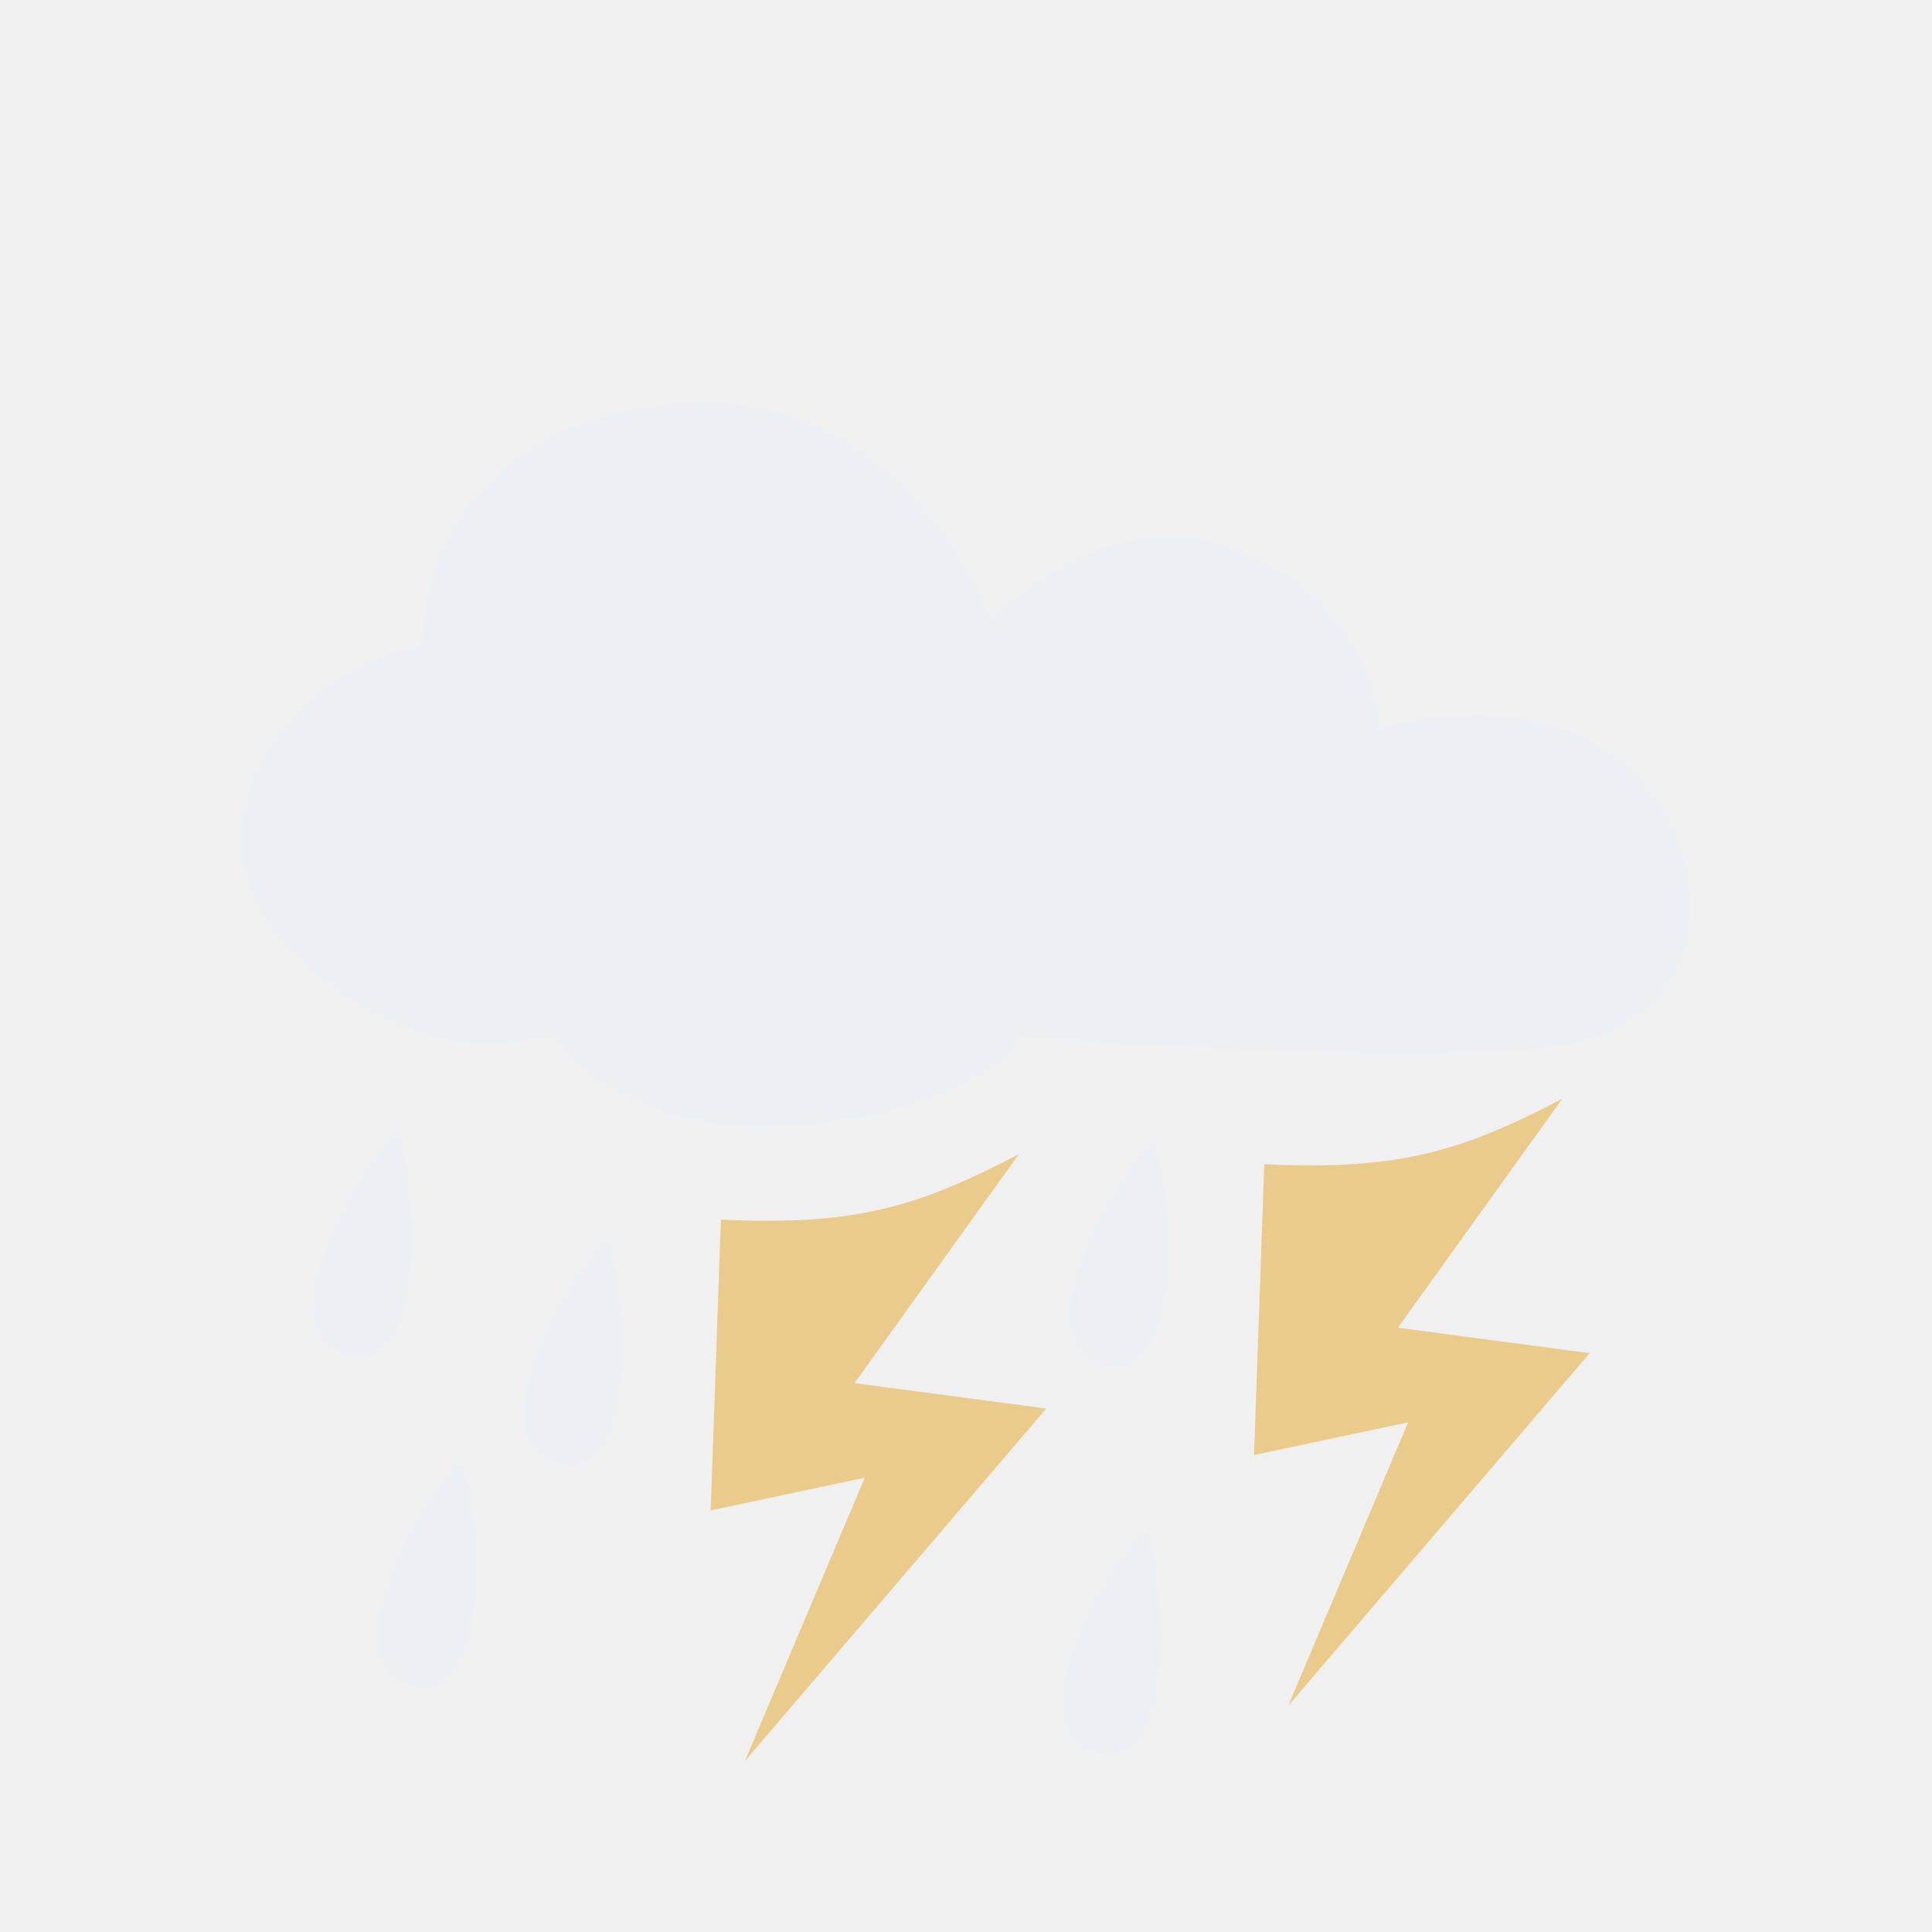
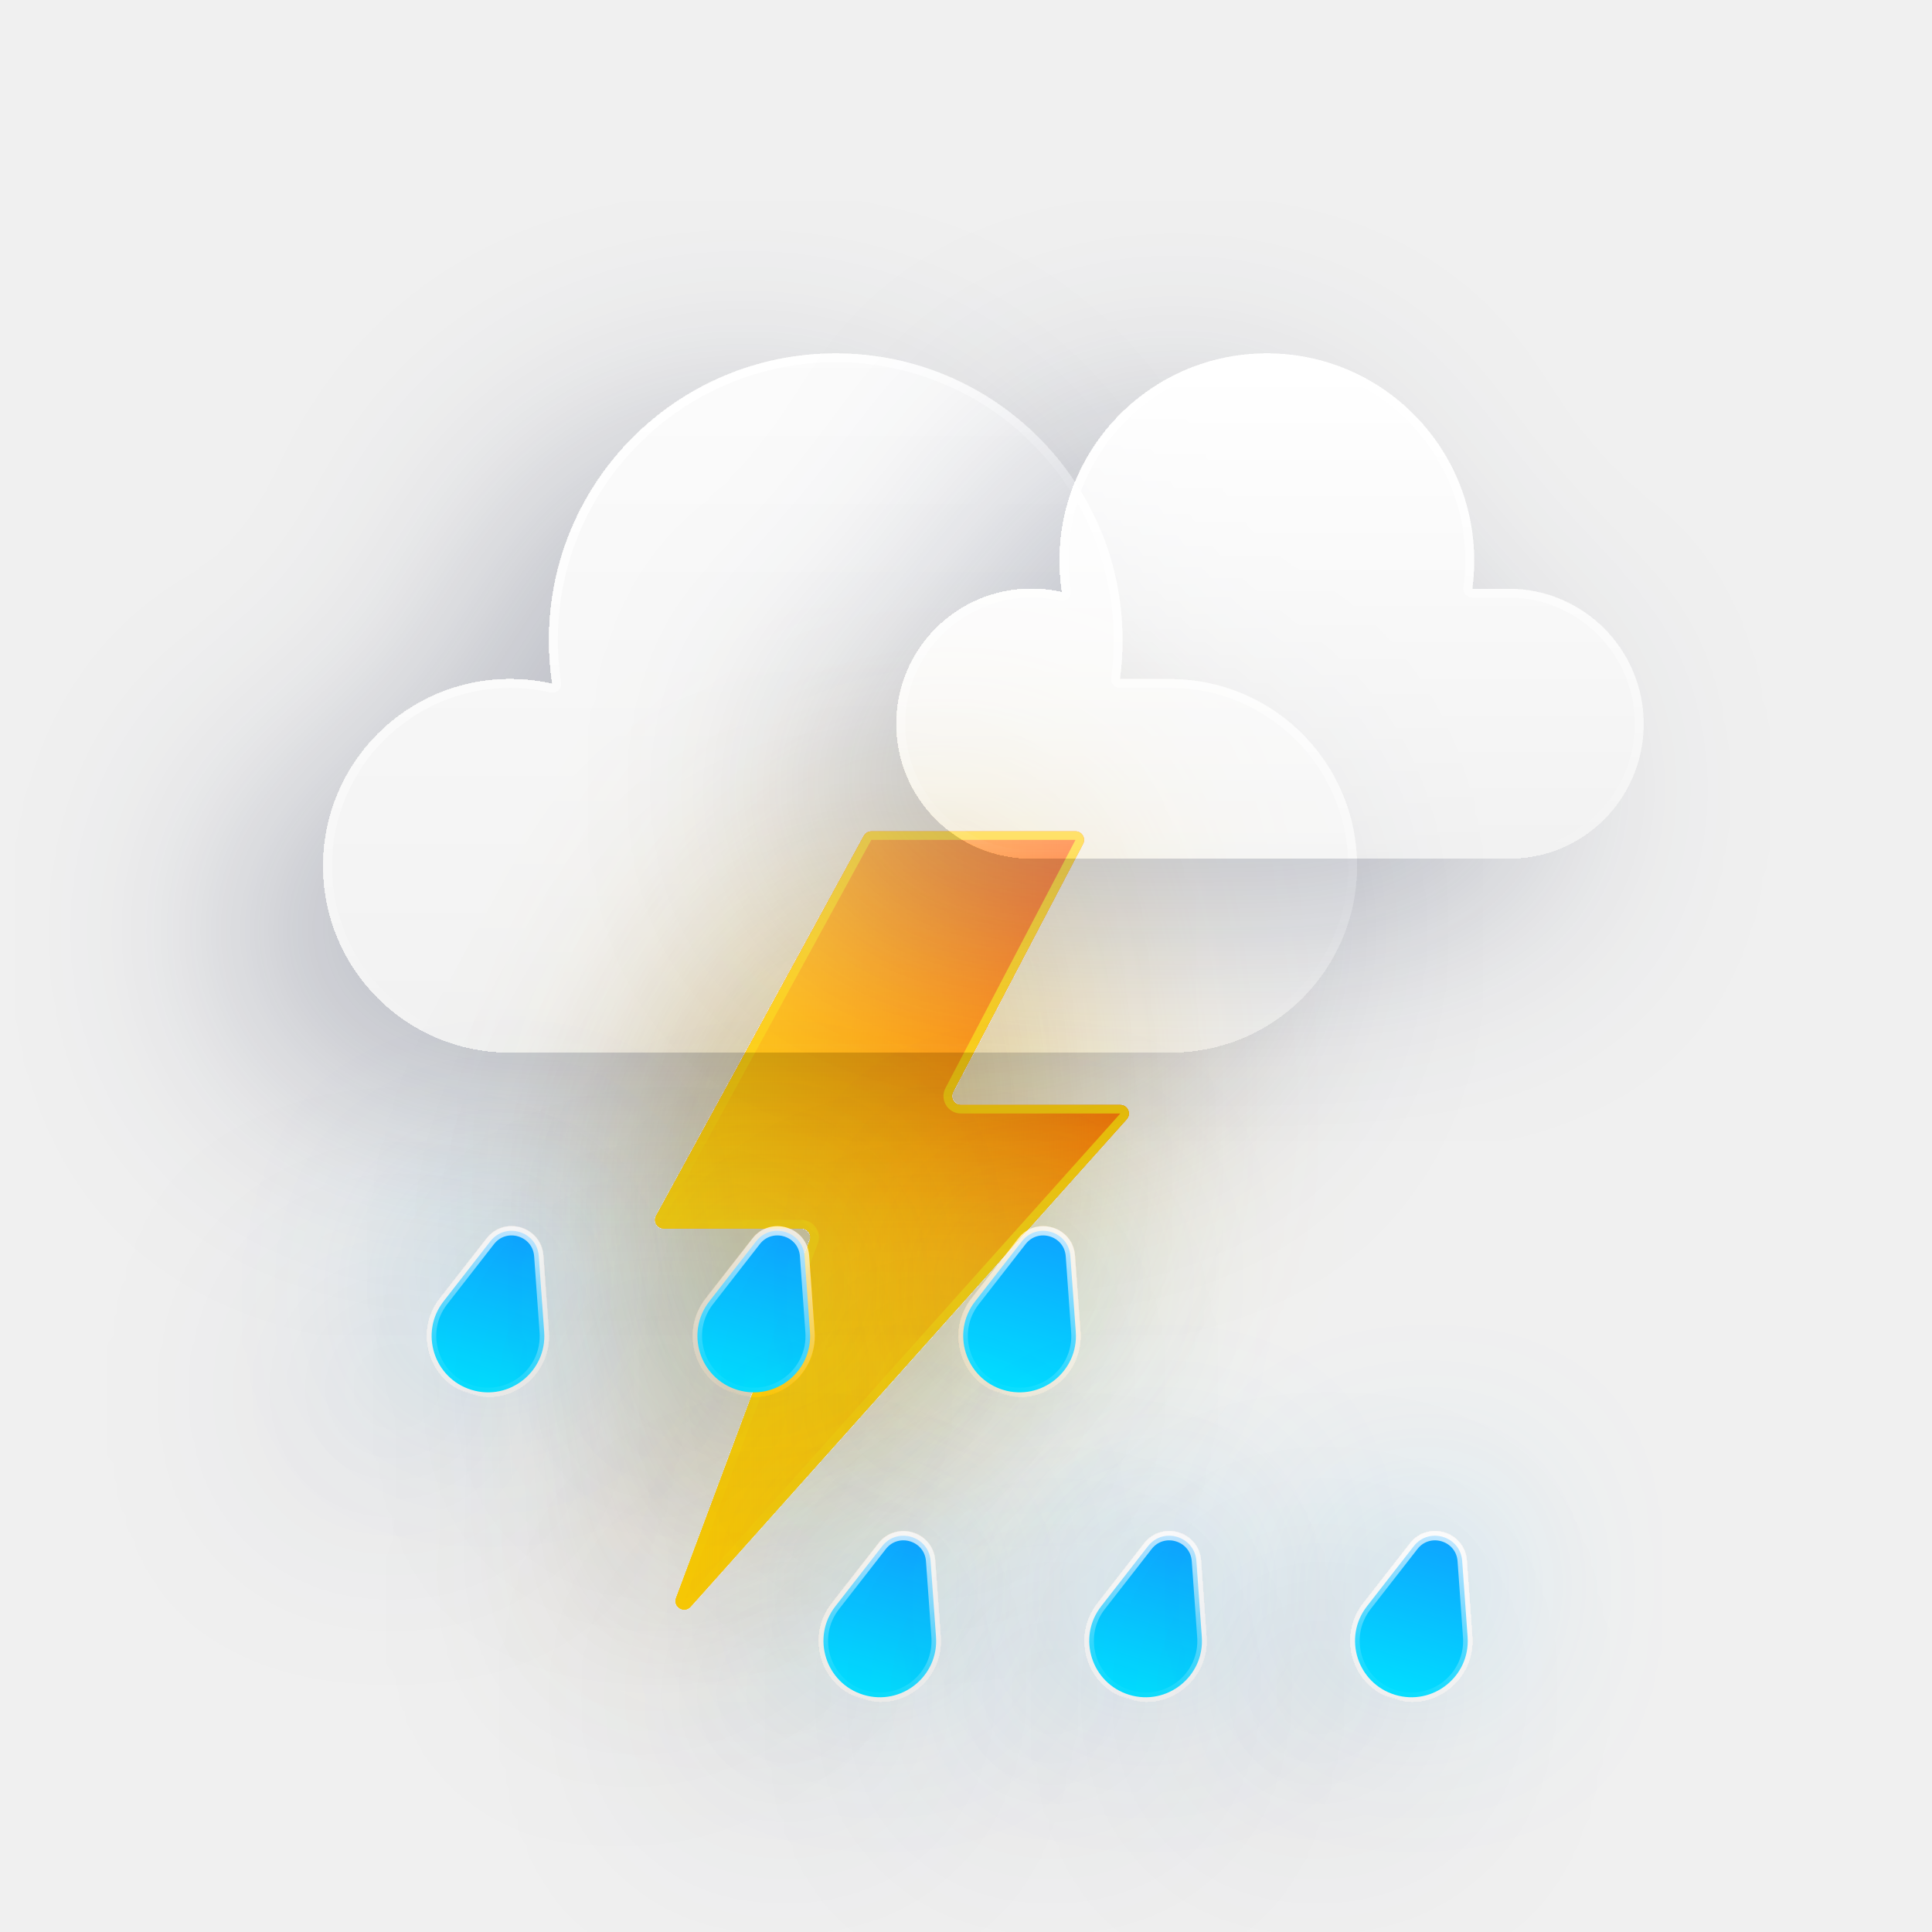
- <svg xmlns="http://www.w3.org/2000/svg" enable-background="new" viewBox="0 0 48 48">
-   <path d="m10.2 41.871c-1.942-0.558 0.046-4.328 1.238-5.561 0.574 1.629 0.703 6.119-1.238 5.561z" fill="#eceff4" />
-   <path d="m13.849 36.34c-1.942-0.558 0.046-4.328 1.238-5.561 0.574 1.629 0.703 6.119-1.238 5.561z" fill="#eceff4" />
-   <path d="m8.622 33.663c-1.942-0.558 0.046-4.328 1.238-5.561 0.574 1.629 0.703 6.119-1.238 5.561z" fill="#eceff4" />
-   <path d="m27.22 43.533c-1.942-0.558 0.046-4.328 1.238-5.561 0.574 1.629 0.703 6.119-1.238 5.561z" fill="#eceff4" />
-   <path d="m17.912 30.3c3.421 0.17 4.986-0.367 7.402-1.625l-4.084 5.688 4.765 0.632-7.488 8.758 2.978-7.04-3.829 0.813 0.255-7.223z" fill="#ebcb8b" />
-   <path d="m31.412 28.924c3.421 0.17 4.986-0.367 7.402-1.625l-4.084 5.688 4.765 0.632-7.488 8.758 2.978-7.04-3.829 0.813 0.255-7.223z" fill="#ebcb8b" />
-   <path d="m27.415 33.903c-1.942-0.558 0.046-4.328 1.238-5.561 0.574 1.629 0.703 6.119-1.238 5.561z" fill="#eceff4" />
-   <path d="m17.477 10c-0.349 0-0.722 0.017-1.101 0.065-6.06 0.78-5.874 5.978-5.874 5.978-2.481 0.422-4.501 2.587-4.501 4.851s2.584 4.269 4.757 4.851c1.292 0.347 2.985 0 2.985 0 0.767 1.353 3.296 2.254 5.06 2.254 2.876 0 5.832-0.954 6.513-2.254 0 0 11.91 0.953 14.382 0 3.599-1.388 2.474-5.721 0.08-7.187s-5.523-0.441-5.523-0.441-0.014-2.984-3.4-4.41-6.241 1.731-6.241 1.731-1.897-5.407-7.135-5.439z" fill="#eceff4" />
+ <svg xmlns="http://www.w3.org/2000/svg" xmlns:xlink="http://www.w3.org/1999/xlink" enable-background="new" viewBox="0 0 48 48" version="1.1" id="svg8">
+   <defs id="defs8">
+     <linearGradient id="linearGradient1">
+       <stop style="stop-color:#ffcc00;stop-opacity:1;" offset="0" id="stop1" />
+       <stop style="stop-color:#ffcc00;stop-opacity:0;" offset="1" id="stop2" />
+     </linearGradient>
+     <filter id="filter0_dd_2_148" x="417.369" y="464" width="241.162" height="305.265" filterUnits="userSpaceOnUse" color-interpolation-filters="sRGB">
+       <feFlood flood-opacity="0" result="BackgroundImageFix" id="feFlood8" />
+       <feColorMatrix in="SourceAlpha" type="matrix" values="0 0 0 0 0 0 0 0 0 0 0 0 0 0 0 0 0 0 127 0" result="hardAlpha" id="feColorMatrix8" />
+       <feOffset dx="-21" dy="15" id="feOffset8" />
+       <feGaussianBlur stdDeviation="25" id="feGaussianBlur8" />
+       <feComposite in2="hardAlpha" operator="out" id="feComposite8" />
+       <feColorMatrix type="matrix" values="0 0 0 0 0.113 0 0 0 0 0.149 0 0 0 0 0.275 0 0 0 0.25 0" id="feColorMatrix9" />
+       <feBlend mode="normal" in2="BackgroundImageFix" result="effect1_dropShadow_2_148" id="feBlend9" />
+       <feColorMatrix in="SourceAlpha" type="matrix" values="0 0 0 0 0 0 0 0 0 0 0 0 0 0 0 0 0 0 127 0" result="hardAlpha" id="feColorMatrix10" />
+       <feOffset id="feOffset10" />
+       <feGaussianBlur stdDeviation="30.5" id="feGaussianBlur10" />
+       <feComposite in2="hardAlpha" operator="out" id="feComposite10" />
+       <feColorMatrix type="matrix" values="0 0 0 0 1 0 0 0 0 0.722 0 0 0 0 0.004 0 0 0 0.49 0" id="feColorMatrix11" />
+       <feBlend mode="normal" in2="effect1_dropShadow_2_148" result="effect2_dropShadow_2_148" id="feBlend11" />
+       <feBlend mode="normal" in="SourceGraphic" in2="effect2_dropShadow_2_148" result="shape" id="feBlend12" />
+     </filter>
+     <linearGradient id="paint0_linear_2_148" x1="554.5" y1="536" x2="529.5" y2="644.5" gradientUnits="userSpaceOnUse">
+       <stop stop-color="#FF4D00" id="stop16" />
+       <stop offset="1" stop-color="#FFB800" id="stop17" />
+     </linearGradient>
+     <linearGradient id="paint1_linear_2_148" x1="521" y1="643" x2="566.5" y2="545.5" gradientUnits="userSpaceOnUse">
+       <stop stop-color="white" id="stop18" offset="0" style="stop-color:#ffcc00;stop-opacity:1;" />
+       <stop offset="1" stop-color="white" stop-opacity="0" id="stop19" style="stop-color:#ffcc00;stop-opacity:1" />
+     </linearGradient>
+     <filter id="filter1_d_2_148" x="341" y="380" width="338" height="261" filterUnits="userSpaceOnUse" color-interpolation-filters="sRGB">
+       <feFlood flood-opacity="0" result="BackgroundImageFix" id="feFlood12" />
+       <feColorMatrix in="SourceAlpha" type="matrix" values="0 0 0 0 0 0 0 0 0 0 0 0 0 0 0 0 0 0 127 0" result="hardAlpha" id="feColorMatrix12" />
+       <feOffset dx="-21" dy="15" id="feOffset12" />
+       <feGaussianBlur stdDeviation="25" id="feGaussianBlur12" />
+       <feComposite in2="hardAlpha" operator="out" id="feComposite12" />
+       <feColorMatrix type="matrix" values="0 0 0 0 0.114 0 0 0 0 0.149 0 0 0 0 0.275 0 0 0 0.25 0" id="feColorMatrix13" />
+       <feBlend mode="normal" in2="BackgroundImageFix" result="effect1_dropShadow_2_148" id="feBlend13" />
+       <feBlend mode="normal" in="SourceGraphic" in2="effect1_dropShadow_2_148" result="shape" id="feBlend14" />
+     </filter>
+     <linearGradient id="paint2_linear_2_148" x1="531" y1="363.5" x2="531" y2="598.5" gradientUnits="userSpaceOnUse">
+       <stop stop-color="white" id="stop20" />
+       <stop offset="1" stop-color="white" stop-opacity="0" id="stop21" />
+     </linearGradient>
+     <linearGradient id="paint3_linear_2_148" x1="531" y1="415" x2="531" y2="576" gradientUnits="userSpaceOnUse">
+       <stop stop-color="white" id="stop22" />
+       <stop offset="1" stop-color="white" stop-opacity="0" id="stop23" />
+     </linearGradient>
+     <mask id="path-3-inside-1_2_148" fill="#ffffff">
+       <path fill-rule="evenodd" clip-rule="evenodd" d="m 606.5,575.997 c 0.166,0.002 0.333,0.003 0.5,0.003 23.748,0 43,-19.252 43,-43 0,-23.748 -19.252,-43 -43,-43 -0.167,0 -0.334,10e-4 -0.5,0.003 V 490 h -11.109 c 0.402,-2.943 0.609,-5.947 0.609,-9 0,-36.451 -29.549,-66 -66,-66 -36.451,0 -66,29.549 -66,66 0,3.439 0.263,6.817 0.77,10.115 C 461.631,490.386 458.361,490 455,490 c -23.748,0 -43,19.252 -43,43 0,23.748 19.252,43 43,43 0.168,0 0.335,-10e-4 0.502,-0.003 L 455.5,576 h 151 z" id="path3" />
+     </mask>
+     <filter id="filter2_d_2_148" x="473" y="380" width="272" height="216.353" filterUnits="userSpaceOnUse" color-interpolation-filters="sRGB">
+       <feFlood flood-opacity="0" result="BackgroundImageFix" id="feFlood14" />
+       <feColorMatrix in="SourceAlpha" type="matrix" values="0 0 0 0 0 0 0 0 0 0 0 0 0 0 0 0 0 0 127 0" result="hardAlpha" id="feColorMatrix14" />
+       <feOffset dx="-21" dy="15" id="feOffset14" />
+       <feGaussianBlur stdDeviation="25" id="feGaussianBlur14" />
+       <feComposite in2="hardAlpha" operator="out" id="feComposite14" />
+       <feColorMatrix type="matrix" values="0 0 0 0 0.113 0 0 0 0 0.149 0 0 0 0 0.275 0 0 0 0.25 0" id="feColorMatrix15" />
+       <feBlend mode="normal" in2="BackgroundImageFix" result="effect1_dropShadow_2_148" id="feBlend15" />
+       <feBlend mode="normal" in="SourceGraphic" in2="effect1_dropShadow_2_148" result="shape" id="feBlend16" />
+     </filter>
+     <linearGradient id="paint4_linear_2_148" x1="638" y1="418.5" x2="638" y2="544.5" gradientUnits="userSpaceOnUse">
+       <stop stop-color="white" id="stop24" />
+       <stop offset="1" stop-color="white" stop-opacity="0" id="stop25" />
+     </linearGradient>
+     <linearGradient id="paint5_linear_2_148" x1="630" y1="415" x2="630" y2="531.353" gradientUnits="userSpaceOnUse">
+       <stop stop-color="white" id="stop26" />
+       <stop offset="1" stop-color="white" stop-opacity="0" id="stop27" />
+     </linearGradient>
+     <mask id="path-5-inside-2_2_148" fill="#ffffff">
+       <path fill-rule="evenodd" clip-rule="evenodd" d="m 684.563,531.351 c 0.12,10e-4 0.241,0.002 0.361,0.002 17.163,0 31.076,-13.913 31.076,-31.076 0,-17.162 -13.913,-31.075 -31.076,-31.075 -0.12,0 -0.241,0 -0.361,0.002 v -0.002 h -8.028 c 0.29,-2.127 0.44,-4.298 0.44,-6.505 0,-26.342 -21.355,-47.697 -47.698,-47.697 -26.342,0 -47.697,21.355 -47.697,47.697 0,2.486 0.19,4.927 0.556,7.31 -2.268,-0.527 -4.632,-0.805 -7.06,-0.805 -17.163,0 -31.076,13.913 -31.076,31.075 0,17.163 13.913,31.076 31.076,31.076 0.121,0 0.242,-10e-4 0.363,-0.002 l -0.002,0.002 h 109.126 z" id="path6" />
+     </mask>
+     <linearGradient xlink:href="#linearGradient1" id="linearGradient2" x1="488.383" y1="614.619" x2="597.522" y2="614.619" gradientUnits="userSpaceOnUse" />
+     <linearGradient id="paint4_linear_2_127-0" x1="515.905" y1="573.585" x2="501.359" y2="621.404" gradientUnits="userSpaceOnUse">
+       <stop stop-color="#138EFF" id="stop31-3" />
+       <stop offset="1" stop-color="#00E0FF" id="stop32-6" />
+     </linearGradient>
+     <linearGradient id="paint5_linear_2_127-1" x1="515.905" y1="573.585" x2="501.359" y2="621.404" gradientUnits="userSpaceOnUse">
+       <stop stop-color="white" id="stop33-0" />
+       <stop offset="1" stop-color="white" stop-opacity="0" id="stop34-6" />
+     </linearGradient>
+     <filter id="filter2_dd_2_127-9" x="421.002" y="537.031" width="253.4" height="149.955" filterUnits="userSpaceOnUse" color-interpolation-filters="sRGB">
+       <feFlood flood-opacity="0" result="BackgroundImageFix" id="feFlood15-7" />
+       <feColorMatrix in="SourceAlpha" type="matrix" values="0 0 0 0 0 0 0 0 0 0 0 0 0 0 0 0 0 0 127 0" result="hardAlpha" id="feColorMatrix15-3" />
+       <feOffset dx="-21" dy="15" id="feOffset15-6" />
+       <feGaussianBlur stdDeviation="25" id="feGaussianBlur15-1" />
+       <feComposite in2="hardAlpha" operator="out" id="feComposite15-2" />
+       <feColorMatrix type="matrix" values="0 0 0 0 0.113 0 0 0 0 0.149 0 0 0 0 0.275 0 0 0 0.25 0" id="feColorMatrix16-9" />
+       <feBlend mode="normal" in2="BackgroundImageFix" result="effect1_dropShadow_2_127" id="feBlend16-3" />
+       <feColorMatrix in="SourceAlpha" type="matrix" values="0 0 0 0 0 0 0 0 0 0 0 0 0 0 0 0 0 0 127 0" result="hardAlpha" id="feColorMatrix17-1" />
+       <feOffset dy="-7" id="feOffset17-9" />
+       <feGaussianBlur stdDeviation="20.5" id="feGaussianBlur17-4" />
+       <feComposite in2="hardAlpha" operator="out" id="feComposite17-7" />
+       <feColorMatrix type="matrix" values="0 0 0 0 0.138 0 0 0 0 0.741 0 0 0 0 1 0 0 0 0.3 0" id="feColorMatrix18-8" />
+       <feBlend mode="normal" in2="effect1_dropShadow_2_127" result="effect2_dropShadow_2_127" id="feBlend18-4" />
+       <feBlend mode="normal" in="SourceGraphic" in2="effect2_dropShadow_2_127" result="shape" id="feBlend19-5" />
+     </filter>
+     <linearGradient id="paint6_linear_2_127-3" x1="573.413" y1="573.585" x2="558.867" y2="621.404" gradientUnits="userSpaceOnUse">
+       <stop stop-color="#138EFF" id="stop35-2" />
+       <stop offset="1" stop-color="#00E0FF" id="stop36-0" />
+     </linearGradient>
+     <linearGradient id="paint7_linear_2_127-6" x1="573.413" y1="573.585" x2="558.867" y2="621.404" gradientUnits="userSpaceOnUse">
+       <stop stop-color="white" id="stop37-1" />
+       <stop offset="1" stop-color="white" stop-opacity="0" id="stop38-5" />
+     </linearGradient>
+     <filter id="filter5" x="421.002" y="537.031" width="253.4" height="149.955" filterUnits="userSpaceOnUse" color-interpolation-filters="sRGB">
+       <feFlood flood-opacity="0" result="BackgroundImageFix" id="feFlood1" />
+       <feColorMatrix in="SourceAlpha" type="matrix" values="0 0 0 0 0 0 0 0 0 0 0 0 0 0 0 0 0 0 127 0" result="hardAlpha" id="feColorMatrix1" />
+       <feOffset dx="-21" dy="15" id="feOffset1" />
+       <feGaussianBlur stdDeviation="25" id="feGaussianBlur1" />
+       <feComposite in2="hardAlpha" operator="out" id="feComposite1" />
+       <feColorMatrix type="matrix" values="0 0 0 0 0.113 0 0 0 0 0.149 0 0 0 0 0.275 0 0 0 0.25 0" id="feColorMatrix2" />
+       <feBlend mode="normal" in2="BackgroundImageFix" result="effect1_dropShadow_2_127" id="feBlend2" />
+       <feColorMatrix in="SourceAlpha" type="matrix" values="0 0 0 0 0 0 0 0 0 0 0 0 0 0 0 0 0 0 127 0" result="hardAlpha" id="feColorMatrix3" />
+       <feOffset dy="-7" id="feOffset3" />
+       <feGaussianBlur stdDeviation="20.5" id="feGaussianBlur3" />
+       <feComposite in2="hardAlpha" operator="out" id="feComposite3" />
+       <feColorMatrix type="matrix" values="0 0 0 0 0.138 0 0 0 0 0.741 0 0 0 0 1 0 0 0 0.3 0" id="feColorMatrix4" />
+       <feBlend mode="normal" in2="effect1_dropShadow_2_127" result="effect2_dropShadow_2_127" id="feBlend4" />
+       <feBlend mode="normal" in="SourceGraphic" in2="effect2_dropShadow_2_127" result="shape" id="feBlend5" />
+     </filter>
+     <linearGradient id="paint8_linear_2_127-5" x1="630.92" y1="573.585" x2="616.374" y2="621.404" gradientUnits="userSpaceOnUse">
+       <stop stop-color="#138EFF" id="stop39-4" />
+       <stop offset="1" stop-color="#00E0FF" id="stop40-7" />
+     </linearGradient>
+     <linearGradient id="paint9_linear_2_127-6" x1="630.92" y1="573.585" x2="616.374" y2="621.404" gradientUnits="userSpaceOnUse">
+       <stop stop-color="white" id="stop41-5" />
+       <stop offset="1" stop-color="white" stop-opacity="0" id="stop42-6" />
+     </linearGradient>
+     <filter id="filter9" x="421.002" y="537.031" width="253.4" height="149.955" filterUnits="userSpaceOnUse" color-interpolation-filters="sRGB">
+       <feFlood flood-opacity="0" result="BackgroundImageFix" id="feFlood5" />
+       <feColorMatrix in="SourceAlpha" type="matrix" values="0 0 0 0 0 0 0 0 0 0 0 0 0 0 0 0 0 0 127 0" result="hardAlpha" id="feColorMatrix5" />
+       <feOffset dx="-21" dy="15" id="feOffset5" />
+       <feGaussianBlur stdDeviation="25" id="feGaussianBlur5" />
+       <feComposite in2="hardAlpha" operator="out" id="feComposite5" />
+       <feColorMatrix type="matrix" values="0 0 0 0 0.113 0 0 0 0 0.149 0 0 0 0 0.275 0 0 0 0.25 0" id="feColorMatrix6" />
+       <feBlend mode="normal" in2="BackgroundImageFix" result="effect1_dropShadow_2_127" id="feBlend6" />
+       <feColorMatrix in="SourceAlpha" type="matrix" values="0 0 0 0 0 0 0 0 0 0 0 0 0 0 0 0 0 0 127 0" result="hardAlpha" id="feColorMatrix7" />
+       <feOffset dy="-7" id="feOffset7" />
+       <feGaussianBlur stdDeviation="20.5" id="feGaussianBlur7" />
+       <feComposite in2="hardAlpha" operator="out" id="feComposite7" />
+       <feColorMatrix type="matrix" values="0 0 0 0 0.138 0 0 0 0 0.741 0 0 0 0 1 0 0 0 0.3 0" id="feColorMatrix8-3" />
+       <feBlend mode="normal" in2="effect1_dropShadow_2_127" result="effect2_dropShadow_2_127" id="feBlend8" />
+       <feBlend mode="normal" in="SourceGraphic" in2="effect2_dropShadow_2_127" result="shape" id="feBlend9-6" />
+     </filter>
+     <linearGradient id="paint4_linear_2_127-0-5" x1="515.905" y1="573.585" x2="501.359" y2="621.404" gradientUnits="userSpaceOnUse">
+       <stop stop-color="#138EFF" id="stop31-3-3" />
+       <stop offset="1" stop-color="#00E0FF" id="stop32-6-5" />
+     </linearGradient>
+     <linearGradient id="paint5_linear_2_127-1-6" x1="515.905" y1="573.585" x2="501.359" y2="621.404" gradientUnits="userSpaceOnUse">
+       <stop stop-color="white" id="stop33-0-2" />
+       <stop offset="1" stop-color="white" stop-opacity="0" id="stop34-6-9" />
+     </linearGradient>
+     <filter id="filter2_dd_2_127-9-1" x="421.002" y="537.031" width="253.4" height="149.955" filterUnits="userSpaceOnUse" color-interpolation-filters="sRGB">
+       <feFlood flood-opacity="0" result="BackgroundImageFix" id="feFlood15-7-2" />
+       <feColorMatrix in="SourceAlpha" type="matrix" values="0 0 0 0 0 0 0 0 0 0 0 0 0 0 0 0 0 0 127 0" result="hardAlpha" id="feColorMatrix15-3-7" />
+       <feOffset dx="-21" dy="15" id="feOffset15-6-0" />
+       <feGaussianBlur stdDeviation="25" id="feGaussianBlur15-1-9" />
+       <feComposite in2="hardAlpha" operator="out" id="feComposite15-2-3" />
+       <feColorMatrix type="matrix" values="0 0 0 0 0.113 0 0 0 0 0.149 0 0 0 0 0.275 0 0 0 0.25 0" id="feColorMatrix16-9-6" />
+       <feBlend mode="normal" in2="BackgroundImageFix" result="effect1_dropShadow_2_127" id="feBlend16-3-0" />
+       <feColorMatrix in="SourceAlpha" type="matrix" values="0 0 0 0 0 0 0 0 0 0 0 0 0 0 0 0 0 0 127 0" result="hardAlpha" id="feColorMatrix17-1-6" />
+       <feOffset dy="-7" id="feOffset17-9-2" />
+       <feGaussianBlur stdDeviation="20.5" id="feGaussianBlur17-4-6" />
+       <feComposite in2="hardAlpha" operator="out" id="feComposite17-7-1" />
+       <feColorMatrix type="matrix" values="0 0 0 0 0.138 0 0 0 0 0.741 0 0 0 0 1 0 0 0 0.3 0" id="feColorMatrix18-8-8" />
+       <feBlend mode="normal" in2="effect1_dropShadow_2_127" result="effect2_dropShadow_2_127" id="feBlend18-4-7" />
+       <feBlend mode="normal" in="SourceGraphic" in2="effect2_dropShadow_2_127" result="shape" id="feBlend19-5-9" />
+     </filter>
+     <linearGradient id="paint6_linear_2_127-3-2" x1="573.413" y1="573.585" x2="558.867" y2="621.404" gradientUnits="userSpaceOnUse">
+       <stop stop-color="#138EFF" id="stop35-2-0" />
+       <stop offset="1" stop-color="#00E0FF" id="stop36-0-2" />
+     </linearGradient>
+     <linearGradient id="paint7_linear_2_127-6-3" x1="573.413" y1="573.585" x2="558.867" y2="621.404" gradientUnits="userSpaceOnUse">
+       <stop stop-color="white" id="stop37-1-7" />
+       <stop offset="1" stop-color="white" stop-opacity="0" id="stop38-5-5" />
+     </linearGradient>
+     <filter id="filter5-9" x="421.002" y="537.031" width="253.4" height="149.955" filterUnits="userSpaceOnUse" color-interpolation-filters="sRGB">
+       <feFlood flood-opacity="0" result="BackgroundImageFix" id="feFlood1-2" />
+       <feColorMatrix in="SourceAlpha" type="matrix" values="0 0 0 0 0 0 0 0 0 0 0 0 0 0 0 0 0 0 127 0" result="hardAlpha" id="feColorMatrix1-2" />
+       <feOffset dx="-21" dy="15" id="feOffset1-8" />
+       <feGaussianBlur stdDeviation="25" id="feGaussianBlur1-9" />
+       <feComposite in2="hardAlpha" operator="out" id="feComposite1-7" />
+       <feColorMatrix type="matrix" values="0 0 0 0 0.113 0 0 0 0 0.149 0 0 0 0 0.275 0 0 0 0.25 0" id="feColorMatrix2-3" />
+       <feBlend mode="normal" in2="BackgroundImageFix" result="effect1_dropShadow_2_127" id="feBlend2-6" />
+       <feColorMatrix in="SourceAlpha" type="matrix" values="0 0 0 0 0 0 0 0 0 0 0 0 0 0 0 0 0 0 127 0" result="hardAlpha" id="feColorMatrix3-1" />
+       <feOffset dy="-7" id="feOffset3-2" />
+       <feGaussianBlur stdDeviation="20.5" id="feGaussianBlur3-9" />
+       <feComposite in2="hardAlpha" operator="out" id="feComposite3-3" />
+       <feColorMatrix type="matrix" values="0 0 0 0 0.138 0 0 0 0 0.741 0 0 0 0 1 0 0 0 0.3 0" id="feColorMatrix4-1" />
+       <feBlend mode="normal" in2="effect1_dropShadow_2_127" result="effect2_dropShadow_2_127" id="feBlend4-9" />
+       <feBlend mode="normal" in="SourceGraphic" in2="effect2_dropShadow_2_127" result="shape" id="feBlend5-4" />
+     </filter>
+     <linearGradient id="paint8_linear_2_127-5-7" x1="630.92" y1="573.585" x2="616.374" y2="621.404" gradientUnits="userSpaceOnUse">
+       <stop stop-color="#138EFF" id="stop39-4-8" />
+       <stop offset="1" stop-color="#00E0FF" id="stop40-7-4" />
+     </linearGradient>
+     <linearGradient id="paint9_linear_2_127-6-5" x1="630.92" y1="573.585" x2="616.374" y2="621.404" gradientUnits="userSpaceOnUse">
+       <stop stop-color="white" id="stop41-5-0" />
+       <stop offset="1" stop-color="white" stop-opacity="0" id="stop42-6-3" />
+     </linearGradient>
+     <filter id="filter9-6" x="421.002" y="537.031" width="253.4" height="149.955" filterUnits="userSpaceOnUse" color-interpolation-filters="sRGB">
+       <feFlood flood-opacity="0" result="BackgroundImageFix" id="feFlood5-1" />
+       <feColorMatrix in="SourceAlpha" type="matrix" values="0 0 0 0 0 0 0 0 0 0 0 0 0 0 0 0 0 0 127 0" result="hardAlpha" id="feColorMatrix5-0" />
+       <feOffset dx="-21" dy="15" id="feOffset5-6" />
+       <feGaussianBlur stdDeviation="25" id="feGaussianBlur5-3" />
+       <feComposite in2="hardAlpha" operator="out" id="feComposite5-2" />
+       <feColorMatrix type="matrix" values="0 0 0 0 0.113 0 0 0 0 0.149 0 0 0 0 0.275 0 0 0 0.25 0" id="feColorMatrix6-0" />
+       <feBlend mode="normal" in2="BackgroundImageFix" result="effect1_dropShadow_2_127" id="feBlend6-6" />
+       <feColorMatrix in="SourceAlpha" type="matrix" values="0 0 0 0 0 0 0 0 0 0 0 0 0 0 0 0 0 0 127 0" result="hardAlpha" id="feColorMatrix7-1" />
+       <feOffset dy="-7" id="feOffset7-5" />
+       <feGaussianBlur stdDeviation="20.5" id="feGaussianBlur7-5" />
+       <feComposite in2="hardAlpha" operator="out" id="feComposite7-4" />
+       <feColorMatrix type="matrix" values="0 0 0 0 0.138 0 0 0 0 0.741 0 0 0 0 1 0 0 0 0.3 0" id="feColorMatrix8-7" />
+       <feBlend mode="normal" in2="effect1_dropShadow_2_127" result="effect2_dropShadow_2_127" id="feBlend8-6" />
+       <feBlend mode="normal" in="SourceGraphic" in2="effect2_dropShadow_2_127" result="shape" id="feBlend9-5" />
+     </filter>
+   </defs>
+   <g id="g27" transform="matrix(0.1078956,0,0,0.1078956,-36.42042,-35.99387)">
+     <g filter="url(#filter0_dd_2_148)" data-figma-bg-blur-radius="14" id="g2">
+       <path d="m 488.617,613.541 47.814,-87.5 c 0.351,-0.642 1.024,-1.041 1.755,-1.041 h 47.009 c 1.503,0 2.469,1.596 1.771,2.928 l -29.932,57.144 c -0.698,1.332 0.268,2.928 1.771,2.928 h 36.722 c 1.729,0 2.643,2.045 1.49,3.334 L 496.581,703.585 c -1.474,1.648 -4.138,0.038 -3.364,-2.033 L 523.991,619.2 c 0.488,-1.307 -0.478,-2.7 -1.873,-2.7 h -31.746 c -1.519,0 -2.483,-1.626 -1.755,-2.959 z" fill="url(#paint0_linear_2_148)" id="path1" style="fill:url(#paint0_linear_2_148)" />
+       <path d="m 489.494,614.02 47.815,-87.5 c 0.175,-0.32 0.512,-0.52 0.877,-0.52 h 47.009 c 0.751,0 1.234,0.798 0.885,1.464 l -29.932,57.144 c -1.046,1.997 0.402,4.392 2.657,4.392 h 36.722 c 0.864,0 1.321,1.023 0.745,1.667 L 495.836,702.919 c -0.737,0.824 -2.069,0.019 -1.682,-1.017 l 30.774,-82.352 c 0.732,-1.961 -0.717,-4.05 -2.81,-4.05 h -31.746 c -0.759,0 -1.242,-0.813 -0.878,-1.48 z" stroke-width="2" id="path2" style="stroke:url(#paint1_linear_2_148);fill:url(#linearGradient2);fill-opacity:1" />
+     </g>
+     <g filter="url(#filter1_d_2_148)" data-figma-bg-blur-radius="14" id="g5">
+       <mask id="mask4" fill="#ffffff">
+         <path fill-rule="evenodd" clip-rule="evenodd" d="m 606.5,575.997 c 0.166,0.002 0.333,0.003 0.5,0.003 23.748,0 43,-19.252 43,-43 0,-23.748 -19.252,-43 -43,-43 -0.167,0 -0.334,10e-4 -0.5,0.003 V 490 h -11.109 c 0.402,-2.943 0.609,-5.947 0.609,-9 0,-36.451 -29.549,-66 -66,-66 -36.451,0 -66,29.549 -66,66 0,3.439 0.263,6.817 0.77,10.115 C 461.631,490.386 458.361,490 455,490 c -23.748,0 -43,19.252 -43,43 0,23.748 19.252,43 43,43 0.168,0 0.335,-10e-4 0.502,-0.003 L 455.5,576 h 151 z" id="path4" />
+       </mask>
+       <path fill-rule="evenodd" clip-rule="evenodd" d="m 606.5,575.997 c 0.166,0.002 0.333,0.003 0.5,0.003 23.748,0 43,-19.252 43,-43 0,-23.748 -19.252,-43 -43,-43 -0.167,0 -0.334,10e-4 -0.5,0.003 V 490 h -11.109 c 0.402,-2.943 0.609,-5.947 0.609,-9 0,-36.451 -29.549,-66 -66,-66 -36.451,0 -66,29.549 -66,66 0,3.439 0.263,6.817 0.77,10.115 C 461.631,490.386 458.361,490 455,490 c -23.748,0 -43,19.252 -43,43 0,23.748 19.252,43 43,43 0.168,0 0.335,-10e-4 0.502,-0.003 L 455.5,576 h 151 z" fill="url(#paint2_linear_2_148)" shape-rendering="crispEdges" id="path5" style="fill:url(#paint2_linear_2_148)" />
+       <path d="m 606.5,575.997 0.023,-2 c -0.535,-0.006 -1.049,0.202 -1.429,0.578 -0.38,0.376 -0.594,0.888 -0.594,1.422 z m 0,-85.994 h -2 c 0,0.534 0.214,1.046 0.594,1.422 0.38,0.376 0.894,0.584 1.429,0.578 z m 0,-0.003 h 2 c 0,-1.105 -0.895,-2 -2,-2 z m -11.109,0 -1.981,-0.27 c -0.078,0.572 0.095,1.15 0.475,1.585 0.38,0.435 0.929,0.685 1.506,0.685 z m -130.621,1.115 -0.452,1.948 c 0.646,0.15 1.325,-0.03 1.812,-0.481 0.487,-0.452 0.718,-1.115 0.617,-1.771 z m -9.268,84.882 1.57,1.24 c 0.477,-0.605 0.565,-1.43 0.225,-2.122 -0.34,-0.692 -1.047,-1.127 -1.818,-1.118 z M 455.5,576 l -1.569,-1.24 c -0.476,0.602 -0.565,1.422 -0.231,2.112 0.334,0.69 1.033,1.128 1.8,1.128 z m 151,0 v 2 c 1.105,0 2,-0.895 2,-2 z m -0.023,1.997 c 0.174,0.002 0.348,0.003 0.523,0.003 v -4 c -0.159,0 -0.318,-10e-4 -0.477,-0.003 z M 607,578 c 24.853,0 45,-20.147 45,-45 h -4 c 0,22.644 -18.356,41 -41,41 z m 45,-45 c 0,-24.853 -20.147,-45 -45,-45 v 4 c 22.644,0 41,18.356 41,41 z m -45,-45 c -0.174,0 -0.349,10e-4 -0.523,0.003 l 0.046,4 C 606.682,492.001 606.841,492 607,492 Z m -2.5,2 v 0.003 h 4 V 490 Z m -9.109,2 H 606.5 v -4 h -11.109 z m 1.982,-1.73 C 597.787,487.238 598,484.143 598,481 h -4 c 0,2.962 -0.201,5.876 -0.59,8.73 z M 598,481 c 0,-37.555 -30.445,-68 -68,-68 v 4 c 35.346,0 64,28.654 64,64 z m -68,-68 c -37.555,0 -68,30.445 -68,68 h 4 c 0,-35.346 28.654,-64 64,-64 z m -68,68 c 0,3.542 0.271,7.021 0.793,10.419 l 3.954,-0.608 C 466.255,487.614 466,484.337 466,481 Z m 3.223,8.167 C 461.937,488.403 458.514,488 455,488 v 4 c 3.207,0 6.326,0.368 9.318,1.063 z M 455,488 c -24.853,0 -45,20.147 -45,45 h 4 c 0,-22.644 18.356,-41 41,-41 z m -45,45 c 0,24.853 20.147,45 45,45 v -4 c -22.644,0 -41,-18.356 -41,-41 z m 45,45 c 0.175,0 0.35,-10e-4 0.525,-0.003 l -0.046,-4 C 455.32,573.999 455.16,574 455,574 Z m 2.069,-0.76 0.003,-0.003 -3.139,-2.48 -0.002,0.003 z M 606.5,574 h -151 v 4 h 151 z m -2,1.997 V 576 h 4 v -0.003 z" fill="url(#paint3_linear_2_148)" mask="url(#path-3-inside-1_2_148)" id="path7" style="fill:url(#paint3_linear_2_148)" />
+     </g>
+     <g filter="url(#filter2_d_2_148)" data-figma-bg-blur-radius="14" id="g8">
+       <mask id="mask8" fill="#ffffff">
+         <path fill-rule="evenodd" clip-rule="evenodd" d="m 684.563,531.351 c 0.12,10e-4 0.241,0.002 0.361,0.002 17.163,0 31.076,-13.913 31.076,-31.076 0,-17.162 -13.913,-31.075 -31.076,-31.075 -0.12,0 -0.241,0 -0.361,0.002 v -0.002 h -8.028 c 0.29,-2.127 0.44,-4.298 0.44,-6.505 0,-26.342 -21.355,-47.697 -47.698,-47.697 -26.342,0 -47.697,21.355 -47.697,47.697 0,2.486 0.19,4.927 0.556,7.31 -2.268,-0.527 -4.632,-0.805 -7.06,-0.805 -17.163,0 -31.076,13.913 -31.076,31.075 0,17.163 13.913,31.076 31.076,31.076 0.121,0 0.242,-10e-4 0.363,-0.002 l -0.002,0.002 h 109.126 z" id="path8" />
+       </mask>
+       <path fill-rule="evenodd" clip-rule="evenodd" d="m 684.563,531.351 c 0.12,10e-4 0.241,0.002 0.361,0.002 17.163,0 31.076,-13.913 31.076,-31.076 0,-17.162 -13.913,-31.075 -31.076,-31.075 -0.12,0 -0.241,0 -0.361,0.002 v -0.002 h -8.028 c 0.29,-2.127 0.44,-4.298 0.44,-6.505 0,-26.342 -21.355,-47.697 -47.698,-47.697 -26.342,0 -47.697,21.355 -47.697,47.697 0,2.486 0.19,4.927 0.556,7.31 -2.268,-0.527 -4.632,-0.805 -7.06,-0.805 -17.163,0 -31.076,13.913 -31.076,31.075 0,17.163 13.913,31.076 31.076,31.076 0.121,0 0.242,-10e-4 0.363,-0.002 l -0.002,0.002 h 109.126 z" fill="url(#paint4_linear_2_148)" shape-rendering="crispEdges" id="path9" style="fill:url(#paint4_linear_2_148)" />
+       <path d="m 684.563,531.351 0.023,-2 c -0.534,-0.006 -1.049,0.202 -1.429,0.578 -0.38,0.375 -0.594,0.887 -0.594,1.422 z m 0,-62.147 h -2 c 0,0.534 0.214,1.046 0.594,1.422 0.38,0.376 0.894,0.584 1.429,0.578 z m 0,-0.002 h 2 c 0,-1.105 -0.895,-2 -2,-2 z m -8.028,0 -1.982,-0.271 c -0.078,0.573 0.096,1.151 0.475,1.586 0.38,0.435 0.929,0.685 1.507,0.685 z m -94.399,0.805 -0.452,1.948 c 0.646,0.151 1.325,-0.03 1.812,-0.481 0.487,-0.451 0.718,-1.115 0.617,-1.771 z m -6.697,61.344 1.569,1.239 c 0.478,-0.605 0.565,-1.43 0.225,-2.122 -0.34,-0.691 -1.047,-1.126 -1.817,-1.117 z m -0.002,0.002 -1.57,-1.239 c -0.475,0.601 -0.564,1.421 -0.23,2.111 0.334,0.69 1.033,1.128 1.8,1.128 z m 109.126,0 v 2 c 1.105,0 2,-0.895 2,-2 z m -0.023,1.998 c 0.128,10e-4 0.256,0.002 0.384,0.002 v -4 c -0.113,0 -0.225,-10e-4 -0.338,-0.002 z m 0.384,0.002 c 18.268,0 33.076,-14.809 33.076,-33.076 h -4 c 0,16.058 -13.018,29.076 -29.076,29.076 z M 718,500.277 c 0,-18.267 -14.808,-33.075 -33.076,-33.075 v 4 c 16.058,0 29.076,13.017 29.076,29.075 z m -33.076,-33.075 c -0.128,0 -0.256,0 -0.384,0.002 l 0.046,4 c 0.113,-0.002 0.225,-0.002 0.338,-0.002 z m -2.361,2 v 0.002 h 4 v -0.002 z m -6.028,2 h 8.028 v -4 h -8.028 z m 1.982,-1.73 c 0.302,-2.216 0.458,-4.478 0.458,-6.775 h -4 c 0,2.116 -0.144,4.197 -0.422,6.234 z m 0.458,-6.775 C 678.975,435.25 656.724,413 629.277,413 v 4 c 25.238,0 45.698,20.459 45.698,45.697 z M 629.277,413 c -27.447,0 -49.697,22.25 -49.697,49.697 h 4 C 583.58,437.459 604.039,417 629.277,417 Z m -49.697,49.697 c 0,2.588 0.198,5.131 0.58,7.614 l 3.953,-0.608 c -0.351,-2.282 -0.533,-4.622 -0.533,-7.006 z m 3.009,5.362 c -2.416,-0.561 -4.931,-0.857 -7.513,-0.857 v 4 c 2.275,0 4.487,0.261 6.608,0.753 z m -7.513,-0.857 C 556.808,467.202 542,482.01 542,500.277 h 4 c 0,-16.058 13.018,-29.075 29.076,-29.075 z M 542,500.277 c 0,18.267 14.808,33.076 33.076,33.076 v -4 C 559.018,529.353 546,516.335 546,500.277 Z m 33.076,33.076 c 0.128,0 0.257,-10e-4 0.385,-0.002 l -0.045,-4 c -0.113,10e-4 -0.227,0.002 -0.34,0.002 z m 1.931,-0.761 0.001,-0.002 -3.139,-2.478 -0.002,0.002 z m 107.556,-3.239 H 575.437 v 4 h 109.126 z m -2,1.998 v 0.002 h 4 v -0.002 z" fill="url(#paint5_linear_2_148)" mask="url(#path-5-inside-2_2_148)" id="path10" style="fill:url(#paint5_linear_2_148)" />
+     </g>
+   </g>
+   <path d="m 505.708,588.3 c 3.302,-4.238 10.09,-2.173 10.473,3.186 l 1.173,16.433 c 0.609,8.528 -7.523,15.017 -15.704,12.529 -8.18,-2.489 -11.322,-12.407 -6.067,-19.152 z" fill="url(#paint4_linear_2_127)" stroke="url(#paint5_linear_2_127)" stroke-width="2" id="path9-2" style="fill:url(#paint4_linear_2_127-0);stroke:url(#paint5_linear_2_127-1);filter:url(#filter2_dd_2_127-9)" transform="matrix(0.1148303,0,0,0.1148303,-45.88796,-36.71531)" />
+   <path d="m 563.215,588.3 c 3.302,-4.238 10.091,-2.173 10.473,3.186 l 1.174,16.433 c 0.609,8.528 -7.524,15.017 -15.704,12.529 -8.181,-2.489 -11.323,-12.407 -6.068,-19.152 z" fill="url(#paint6_linear_2_127)" stroke="url(#paint7_linear_2_127)" stroke-width="2" id="path10-7" style="fill:url(#paint6_linear_2_127-3);stroke:url(#paint7_linear_2_127-6);filter:url(#filter2_dd_2_127-9)" transform="matrix(0.1148303,0,0,0.1148303,-45.88796,-36.71531)" />
+   <path d="m 620.723,588.3 c 3.301,-4.238 10.09,-2.173 10.473,3.186 l 1.173,16.433 c 0.609,8.528 -7.524,15.017 -15.704,12.529 -8.18,-2.489 -11.323,-12.407 -6.068,-19.152 z" fill="url(#paint8_linear_2_127)" stroke="url(#paint9_linear_2_127)" stroke-width="2" id="path11-2" style="fill:url(#paint8_linear_2_127-5);stroke:url(#paint9_linear_2_127-6);filter:url(#filter2_dd_2_127-9)" transform="matrix(0.1148303,0,0,0.1148303,-45.88796,-36.71531)" />
+   <path d="m 505.708,588.3 c 3.302,-4.238 10.09,-2.173 10.473,3.186 l 1.173,16.433 c 0.609,8.528 -7.523,15.017 -15.704,12.529 -8.18,-2.489 -11.322,-12.407 -6.067,-19.152 z" fill="url(#paint4_linear_2_127)" stroke="url(#paint5_linear_2_127)" stroke-width="2" id="path9-2-9" style="fill:url(#paint4_linear_2_127-0-5);stroke:url(#paint5_linear_2_127-1-6);filter:url(#filter2_dd_2_127-9-1)" transform="matrix(0.1148303,0,0,0.1148303,-36.1531,-29.13963)" />
+   <path d="m 563.215,588.3 c 3.302,-4.238 10.091,-2.173 10.473,3.186 l 1.174,16.433 c 0.609,8.528 -7.524,15.017 -15.704,12.529 -8.181,-2.489 -11.323,-12.407 -6.068,-19.152 z" fill="url(#paint6_linear_2_127)" stroke="url(#paint7_linear_2_127)" stroke-width="2" id="path10-7-3" style="fill:url(#paint6_linear_2_127-3-2);stroke:url(#paint7_linear_2_127-6-3);filter:url(#filter2_dd_2_127-9-1)" transform="matrix(0.1148303,0,0,0.1148303,-36.1531,-29.13963)" />
+   <path d="m 620.723,588.3 c 3.301,-4.238 10.09,-2.173 10.473,3.186 l 1.173,16.433 c 0.609,8.528 -7.524,15.017 -15.704,12.529 -8.18,-2.489 -11.323,-12.407 -6.068,-19.152 z" fill="url(#paint8_linear_2_127)" stroke="url(#paint9_linear_2_127)" stroke-width="2" id="path11-2-7" style="fill:url(#paint8_linear_2_127-5-7);stroke:url(#paint9_linear_2_127-6-5);filter:url(#filter2_dd_2_127-9-1)" transform="matrix(0.1148303,0,0,0.1148303,-36.1531,-29.13963)" />
</svg>
